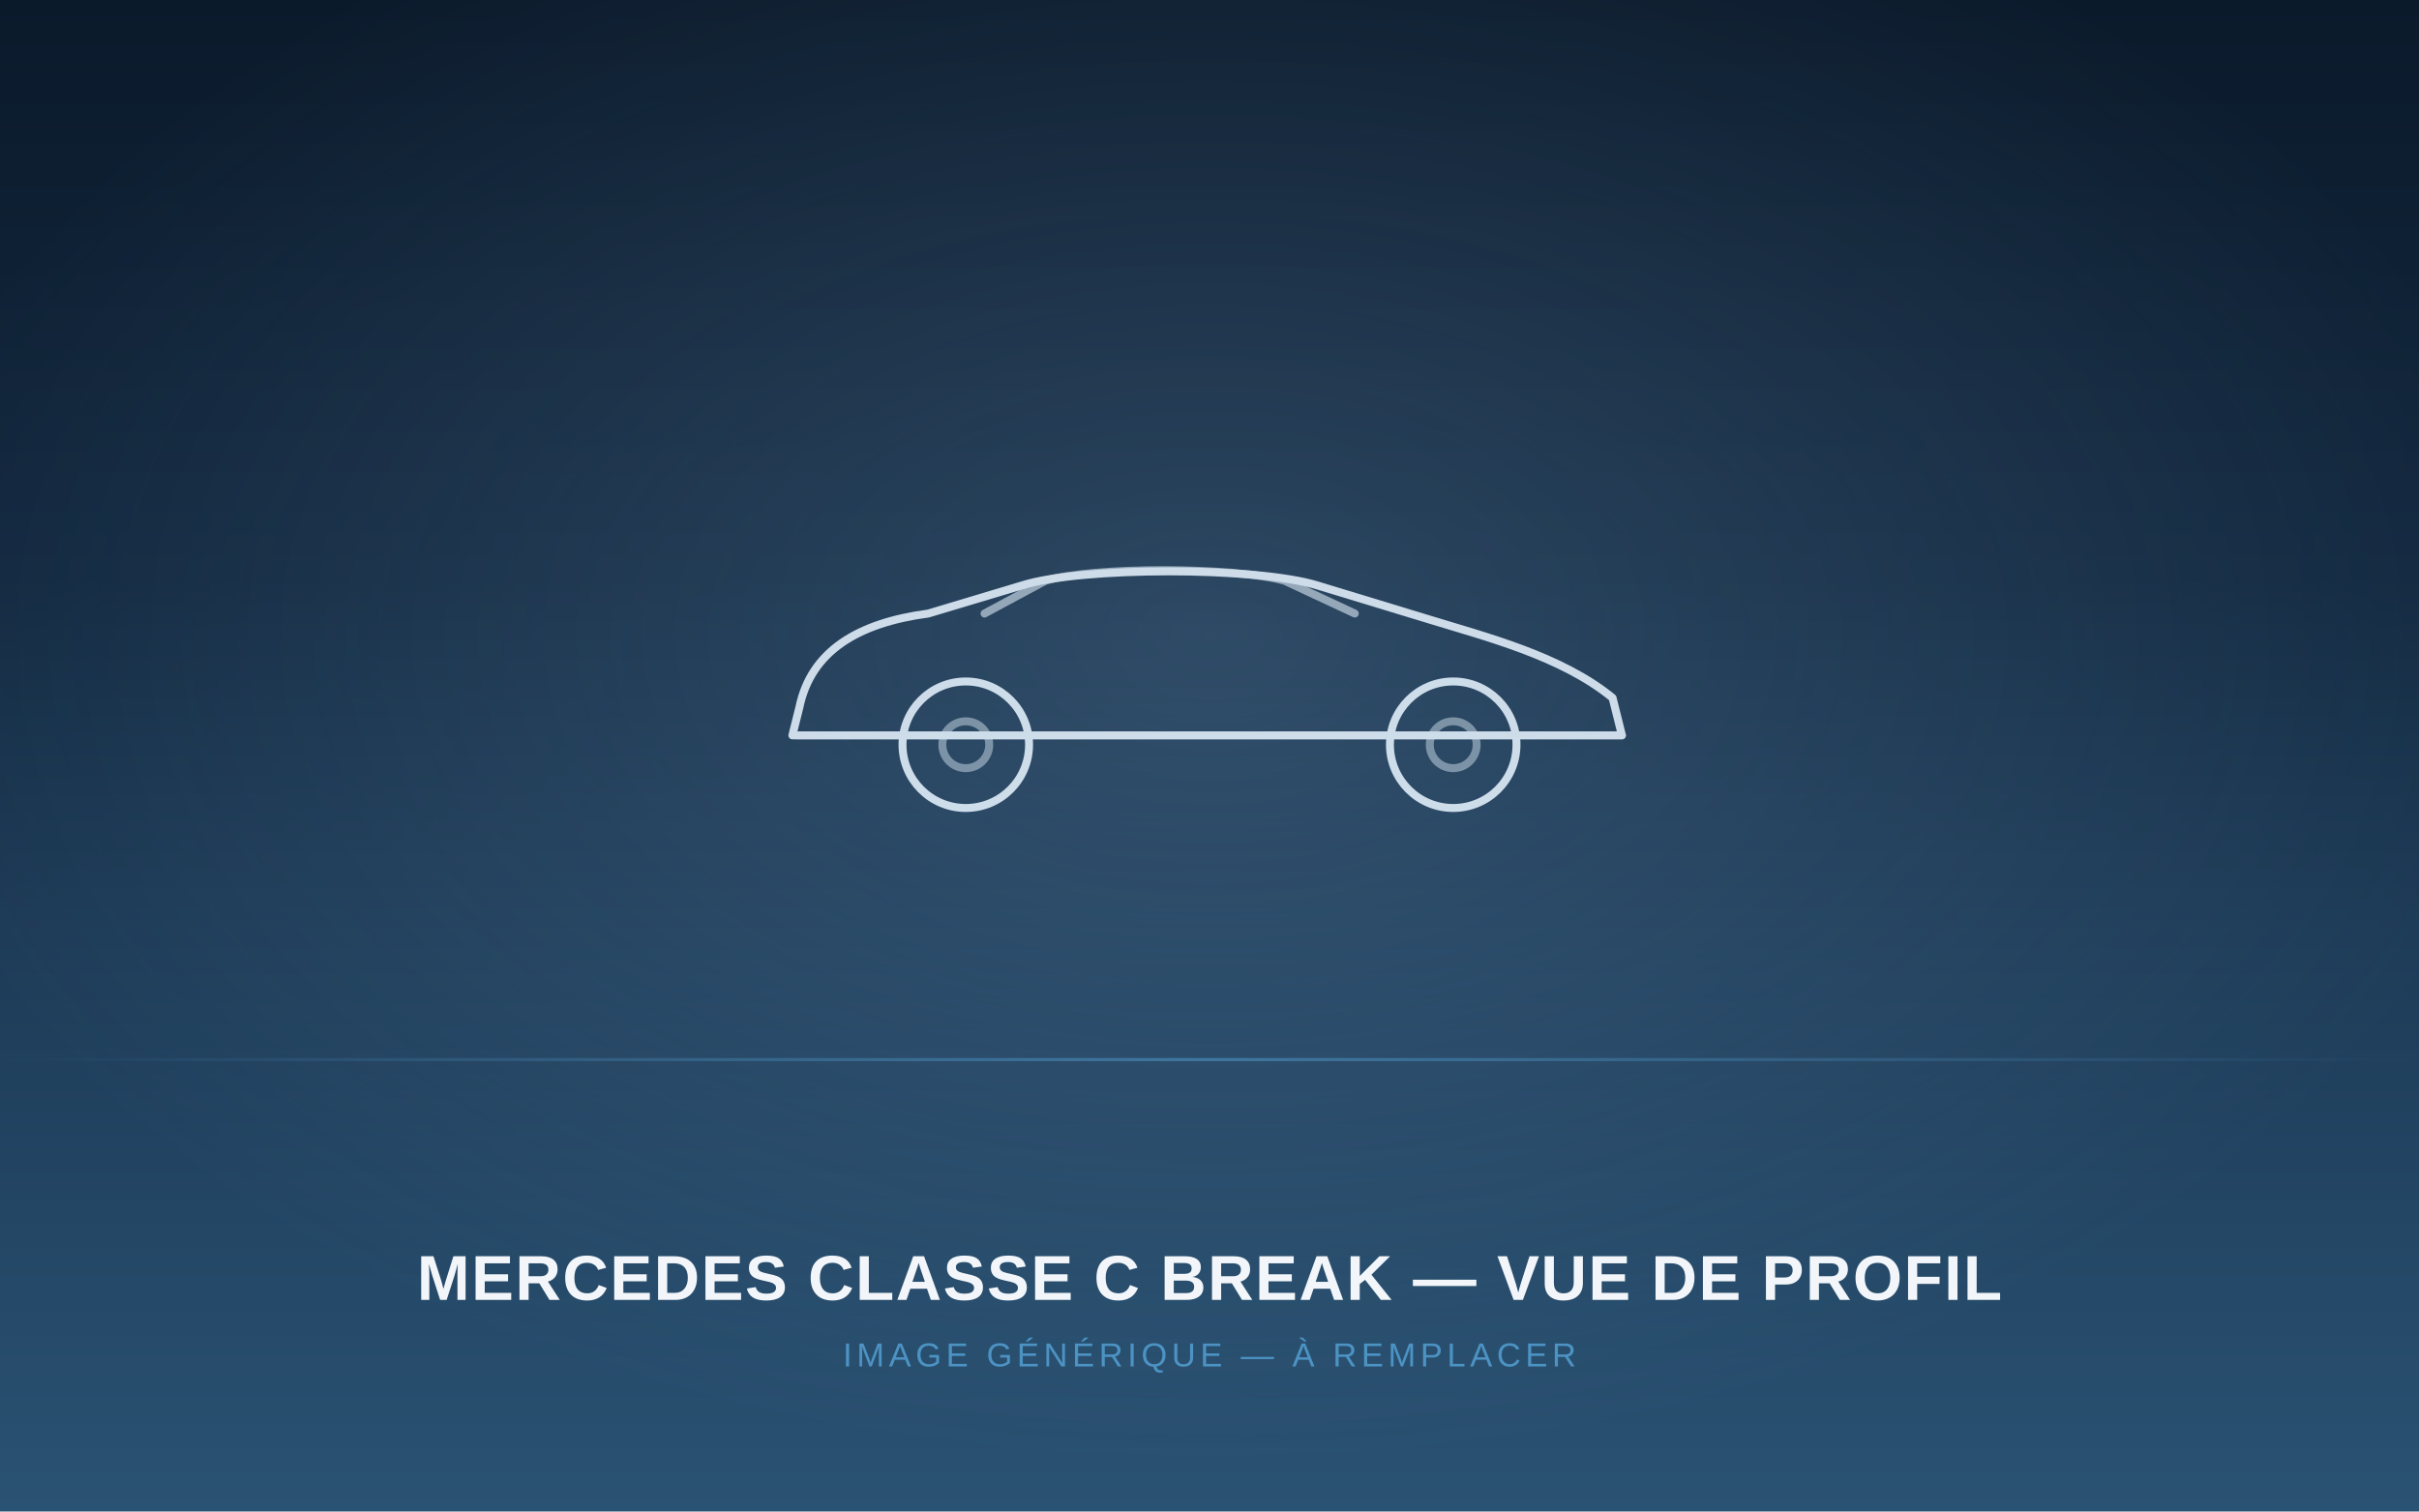
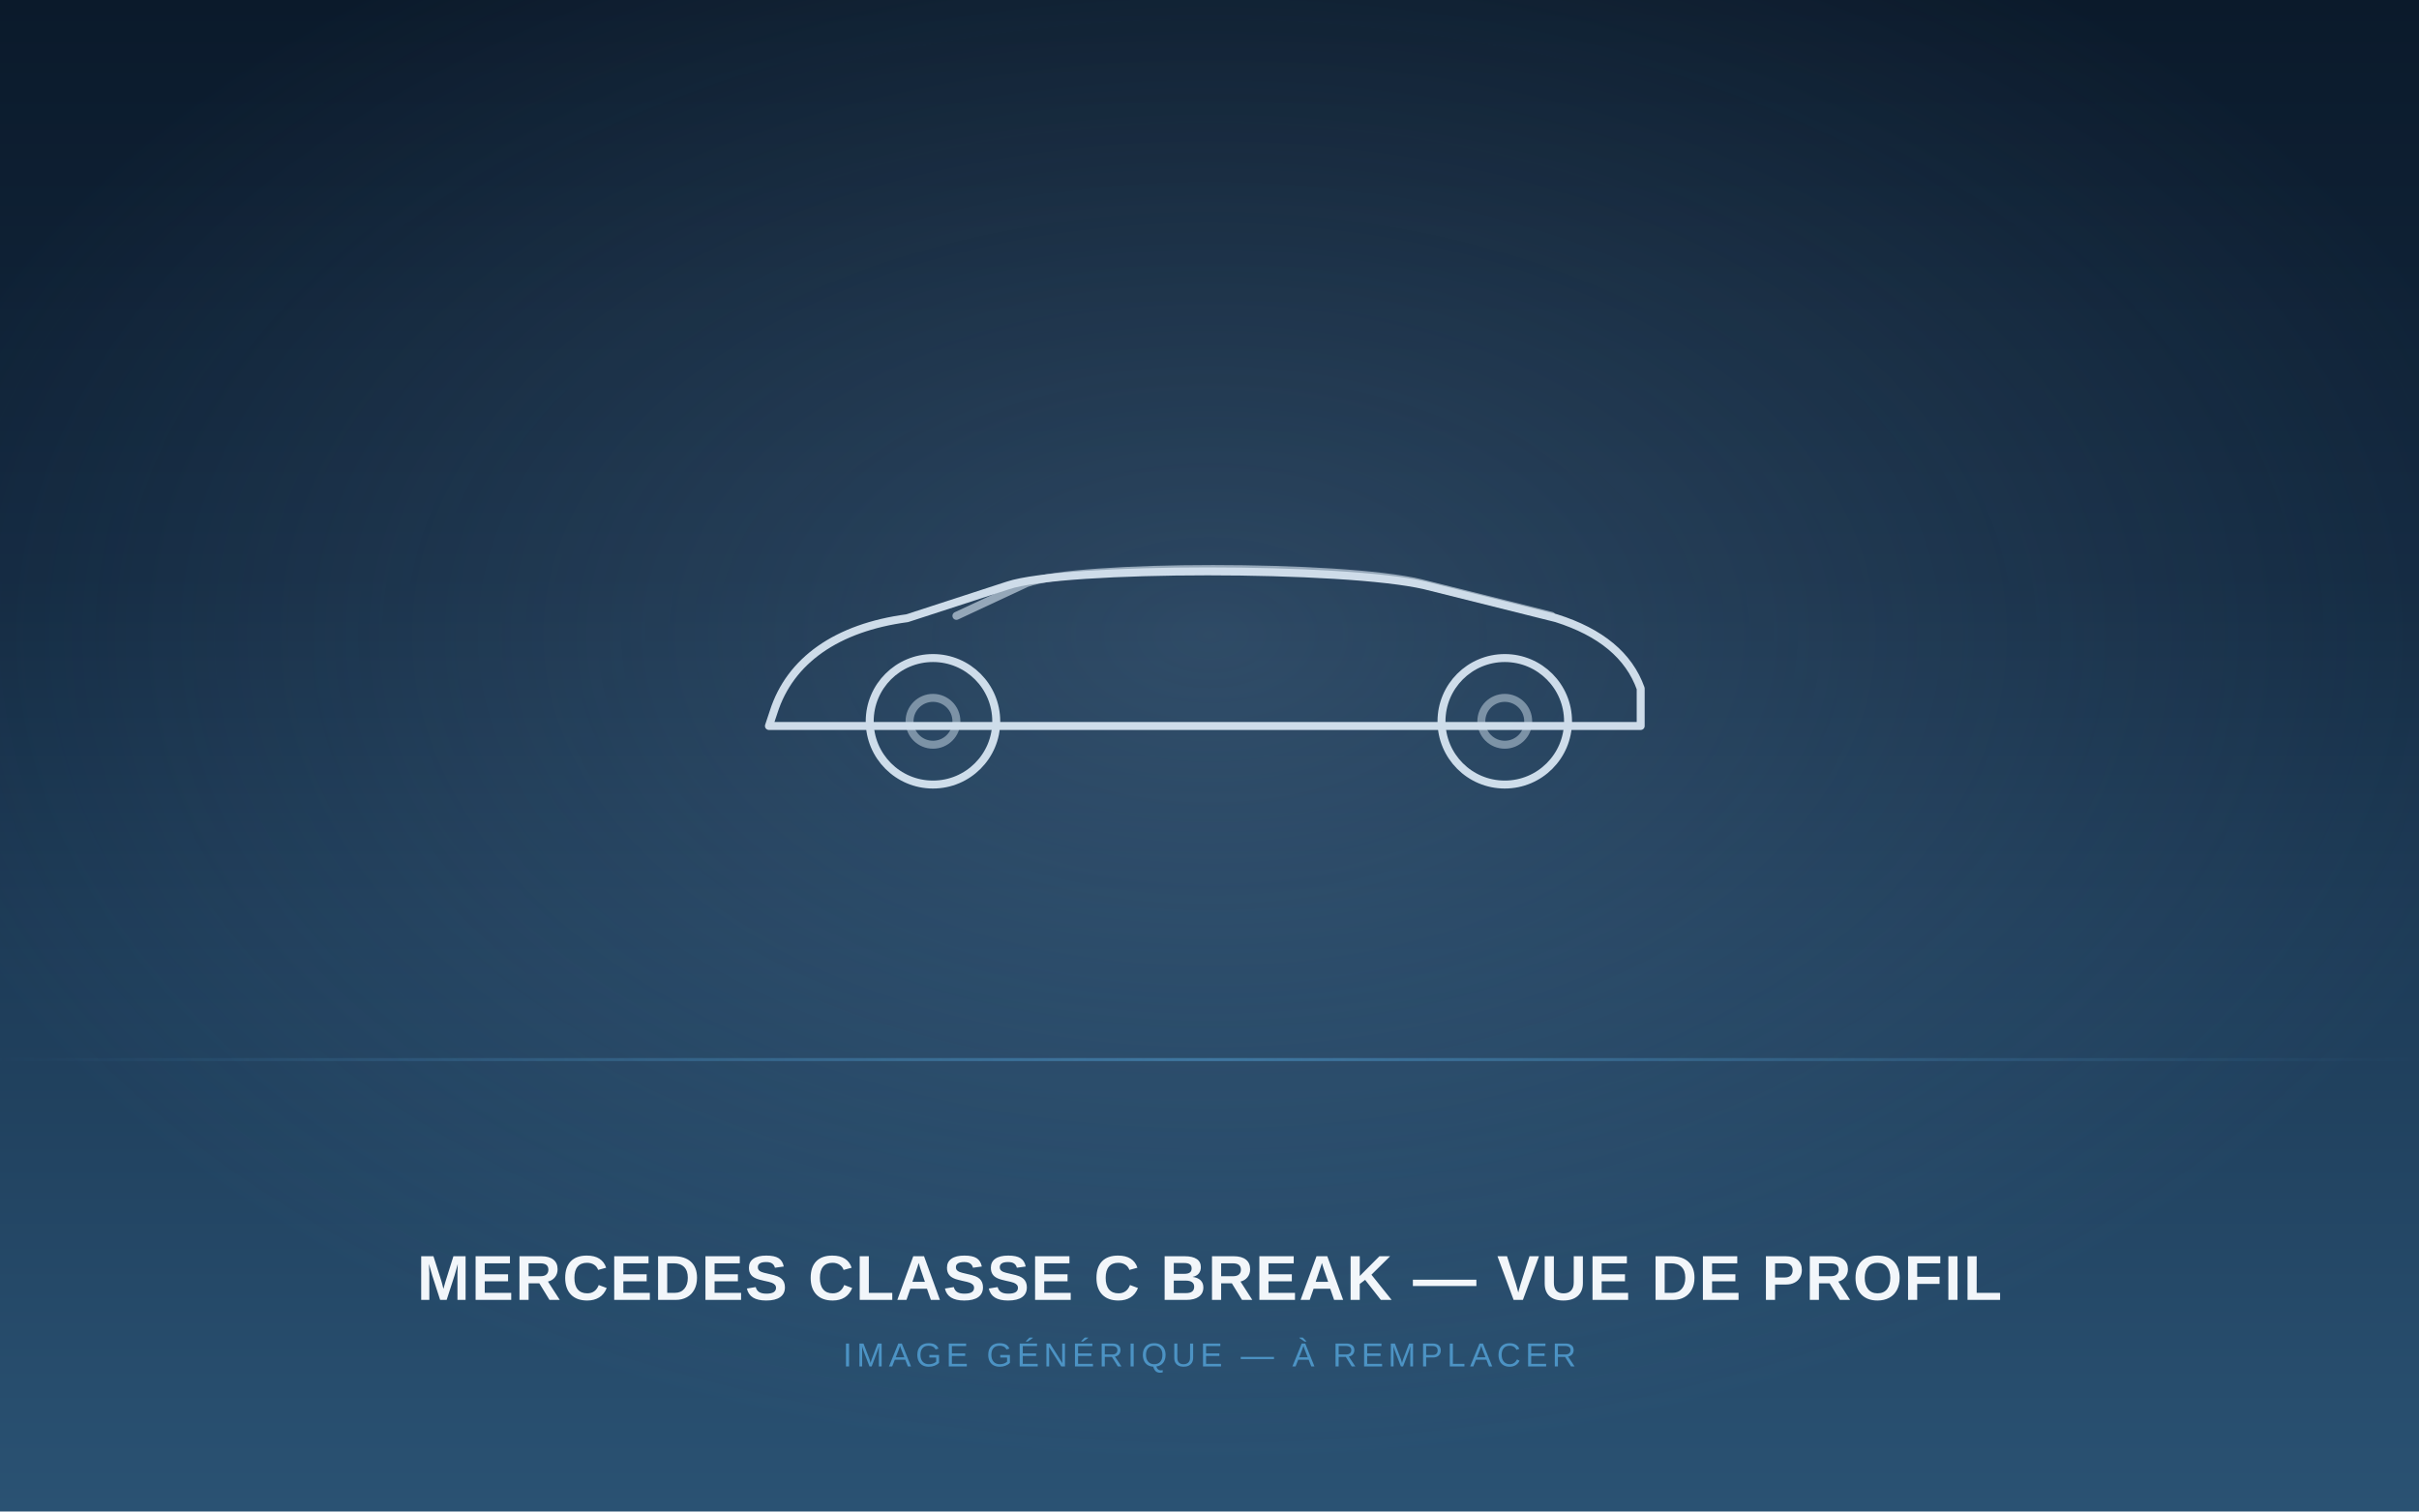
<svg xmlns="http://www.w3.org/2000/svg" width="1600" height="1000" viewBox="0 0 1600 1000">
  <defs>
    <linearGradient id="bg" x1="0%" y1="0%" x2="0%" y2="100%">
      <stop offset="0%" stop-color="#0b1a2b" />
      <stop offset="38%" stop-color="#12283f" />
      <stop offset="62%" stop-color="#1d3b57" />
      <stop offset="100%" stop-color="#2a5273" />
    </linearGradient>
    <radialGradient id="glow" cx="50%" cy="42%" r="55%">
      <stop offset="0%" stop-color="#8cb9e1" stop-opacity="0.22" />
      <stop offset="100%" stop-color="#8cb9e1" stop-opacity="0" />
    </radialGradient>
    <linearGradient id="rule" x1="0%" y1="0%" x2="100%" y2="0%">
      <stop offset="0%" stop-color="#4c93c4" stop-opacity="0" />
      <stop offset="50%" stop-color="#4c93c4" stop-opacity="0.6" />
      <stop offset="100%" stop-color="#4c93c4" stop-opacity="0" />
    </linearGradient>
  </defs>
  <rect width="1600" height="1000" fill="url(#bg)" />
  <rect width="1600" height="1000" fill="url(#glow)" />
  <rect x="0" y="700" width="1600" height="2" fill="url(#rule)" />
  <g transform="translate(800, 440) scale(1.55)" fill="none" stroke="#dce9f5" stroke-width="3.4" stroke-linejoin="round" stroke-linecap="round" opacity="0.92">
-     <path d="M -175 18 C -170 -6 -150 -18 -120 -22 L -80 -34 C -55 -42 20 -42 46 -34 L 92 -20 C 118 -12 150 -4 172 14 L 176 30 L -178 30 Z" />
-     <path d="M -96 -22 L -70 -36 C -50 -42 10 -42 32 -36 L 62 -22" opacity="0.65" />
-     <line x1="-176" y1="30" x2="176" y2="30" opacity="0.5" />
-     <circle cx="-104" cy="34" r="27" />
-     <circle cx="104" cy="34" r="27" />
-     <circle cx="-104" cy="34" r="10" opacity="0.5" />
-     <circle cx="104" cy="34" r="10" opacity="0.5" />
+     <path d="M -186 20 C -179 -2 -159 -16 -129 -20 L -86 -34 C -62 -42 58 -42 92 -34 L 148 -20 C 167 -14 179 -4 184 10 L 184 26 L -188 26 Z" />
+     <path d="M -108 -21 L -78 -35 C -56 -43 56 -43 90 -35 L 146 -21" opacity="0.65" />
+     <circle cx="-118" cy="24" r="27" />
+     <circle cx="-118" cy="24" r="10" opacity="0.5" />
+     <circle cx="126" cy="24" r="27" />
+     <circle cx="126" cy="24" r="10" opacity="0.5" />
  </g>
  <text x="50%" y="860" text-anchor="middle" font-family="Arial, Helvetica, sans-serif" font-weight="700" font-size="42" fill="#f2f6fa" letter-spacing="1">MERCEDES CLASSE C BREAK — VUE DE PROFIL</text>
  <text x="50%" y="904" text-anchor="middle" font-family="Arial, Helvetica, sans-serif" font-size="22" fill="#4c93c4" letter-spacing="3">IMAGE GÉNÉRIQUE — À REMPLACER</text>
</svg>
